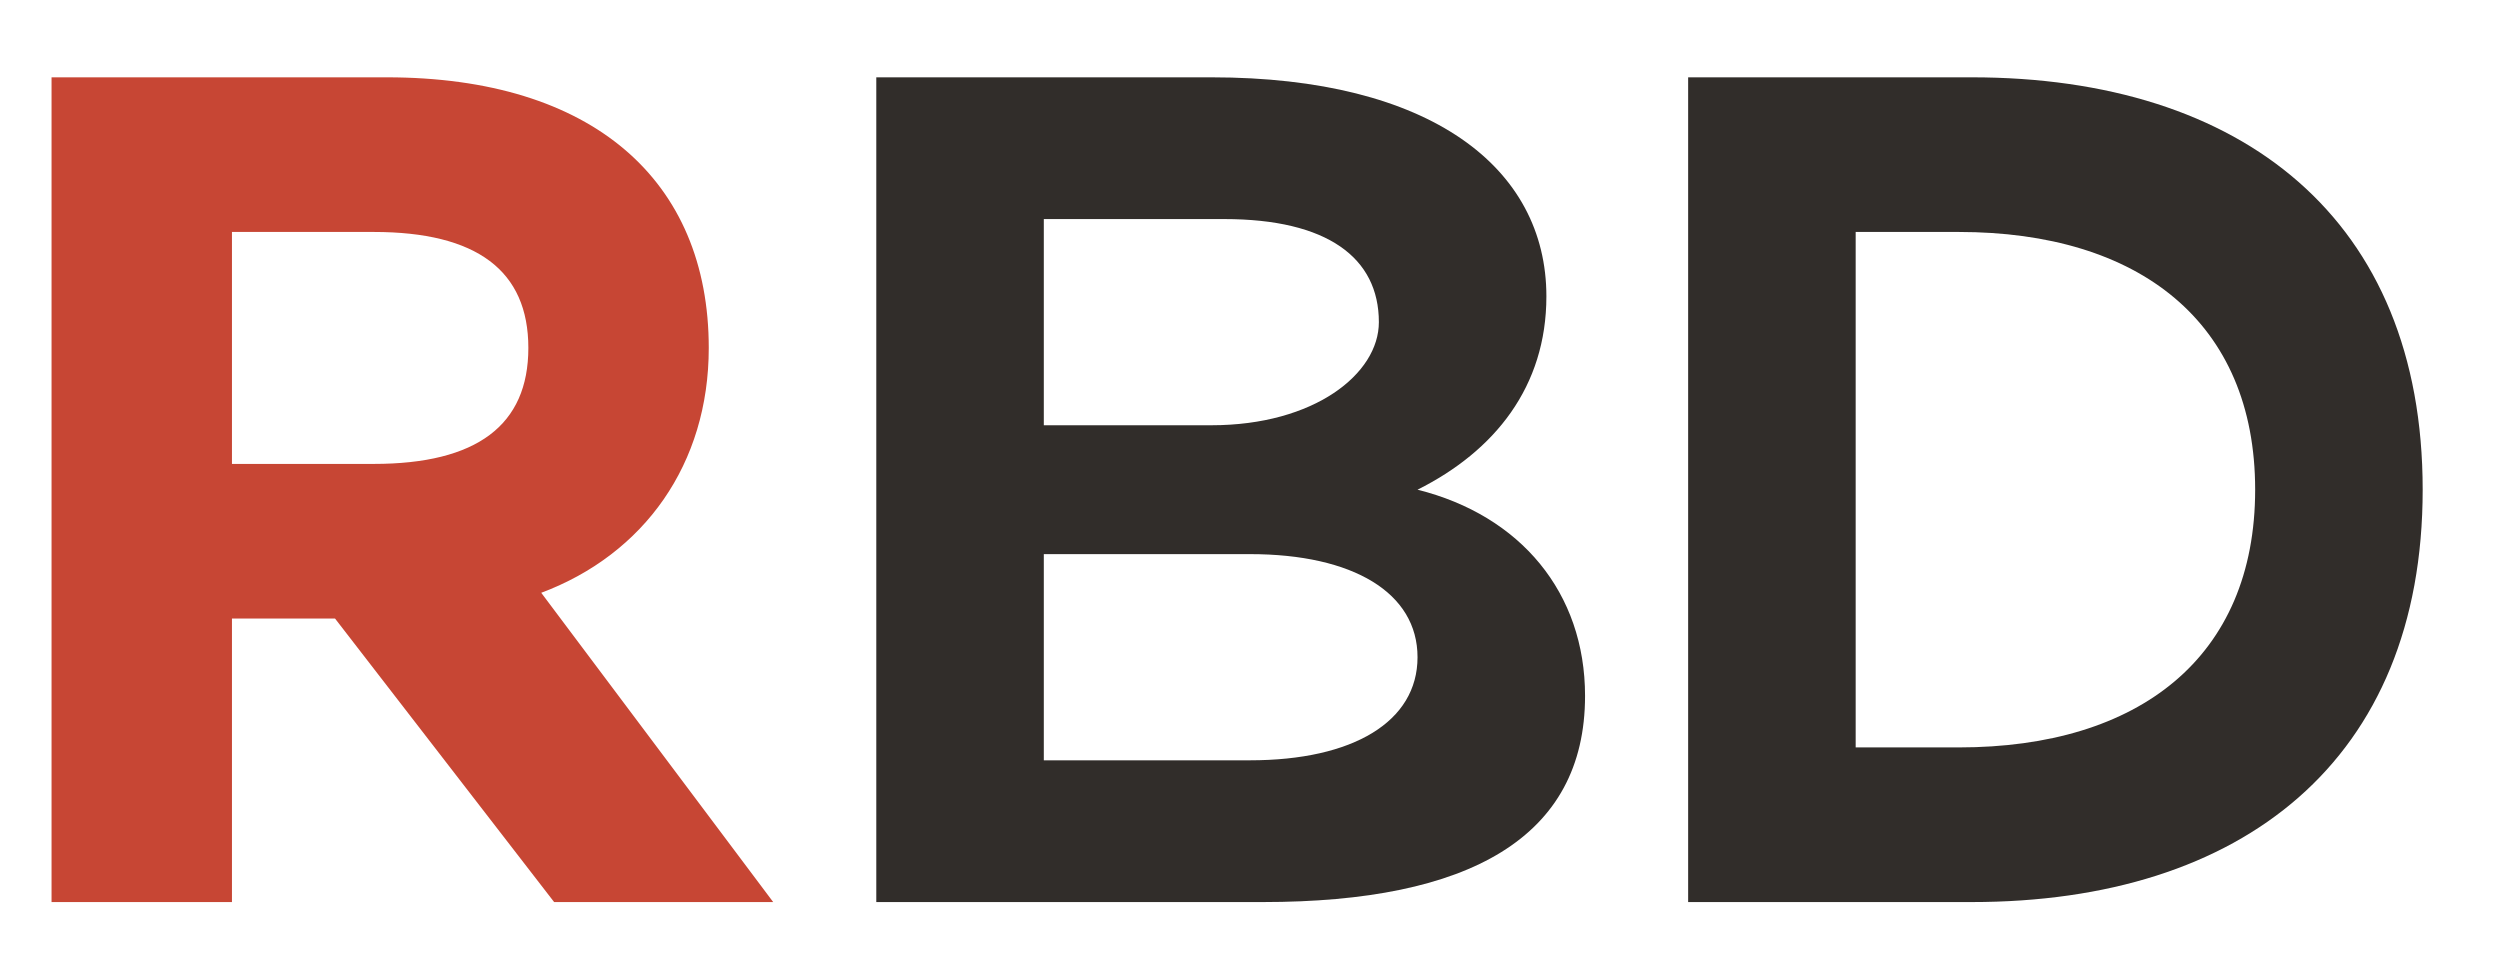
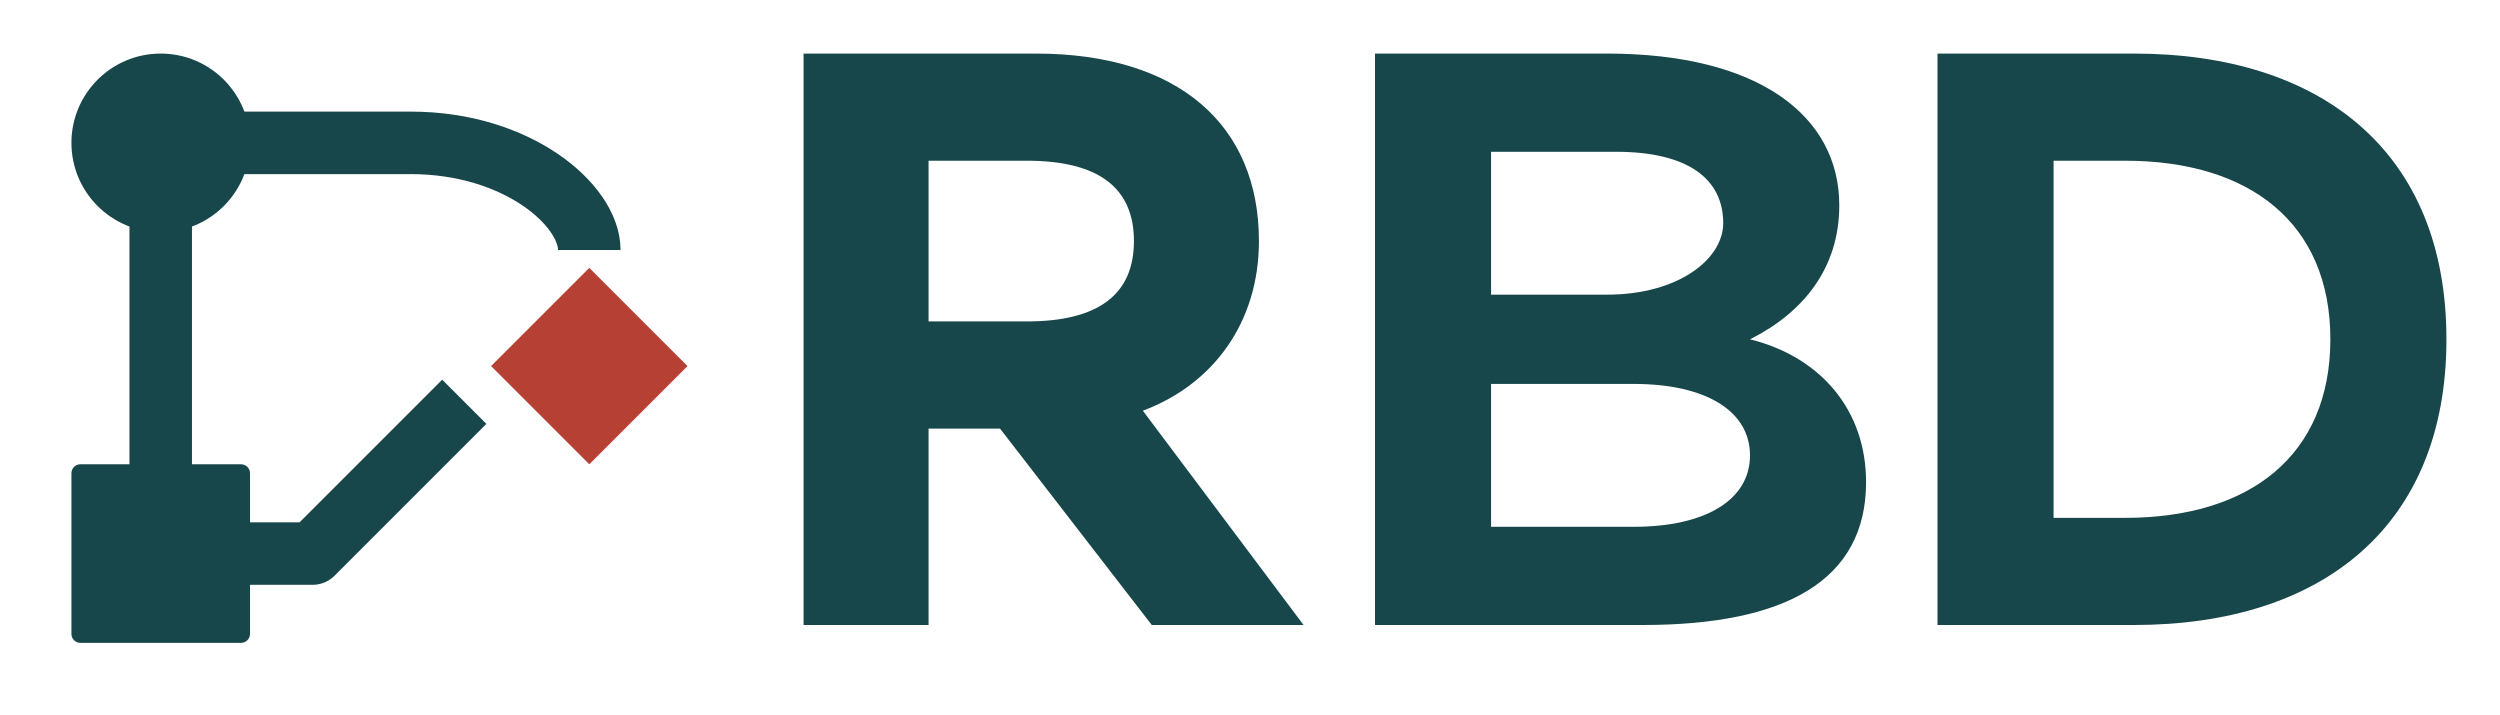
- <svg xmlns="http://www.w3.org/2000/svg" viewBox="0 0 194 76">
-   <path d="M4 6H30C46 6 55 14 55 27C55 36 50 43 42 46L60 70H43L26 48H18V70H4ZM18 18V36H29C37 36 41 33 41 27C41 21 37 18 29 18Z" fill="#c74634" fill-rule="evenodd" />
-   <path d="M68 6H94C111 6 120 13 120 23C120 30 116 35 110 38C118 40 123 46 123 54C123 65 114 70 98 70H68ZM81 17V33H94C102 33 107 29 107 25C107 20 103 17 95 17ZM81 43V59H97C105 59 110 56 110 51C110 46 105 43 97 43Z" fill="#312d2a" fill-rule="evenodd" />
-   <path d="M131 6H153C174 6 188 17 188 38C188 59 174 70 153 70H131ZM144 18V58H152C166 58 175 51 175 38C175 25 166 18 152 18Z" fill="#312d2a" fill-rule="evenodd" />
+ <svg xmlns="http://www.w3.org/2000/svg" viewBox="0 0 280 80">
+   <g>
+     <g fill="none" stroke="#17474b" stroke-width="7" stroke-linecap="butt" stroke-linejoin="round">
+       <path d="M18 16H46C58 16 66 23 66 28" />
+       <path d="M18 16V62H35L52 45" />
+     </g>
+     <circle cx="18" cy="16" r="10" fill="#17474b" />
+     <rect x="8" y="52" width="20" height="20" rx="1" fill="#17474b" />
+     <path d="M66 30L77 41L66 52L55 41Z" fill="#b64034" />
+   </g>
+   <g transform="translate(86 0)">
+     <path d="M4 6H30C46 6 55 14 55 27C55 36 50 43 42 46L60 70H43L26 48H18V70H4ZM18 18V36H29C37 36 41 33 41 27C41 21 37 18 29 18Z" fill="#17474b" fill-rule="evenodd" />
+     <path d="M68 6H94C111 6 120 13 120 23C120 30 116 35 110 38C118 40 123 46 123 54C123 65 114 70 98 70H68ZM81 17V33H94C102 33 107 29 107 25C107 20 103 17 95 17ZM81 43V59H97C105 59 110 56 110 51C110 46 105 43 97 43Z" fill="#17474b" fill-rule="evenodd" />
+     <path d="M131 6H153C174 6 188 17 188 38C188 59 174 70 153 70H131ZM144 18V58H152C166 58 175 51 175 38C175 25 166 18 152 18Z" fill="#17474b" fill-rule="evenodd" />
+   </g>
</svg>
